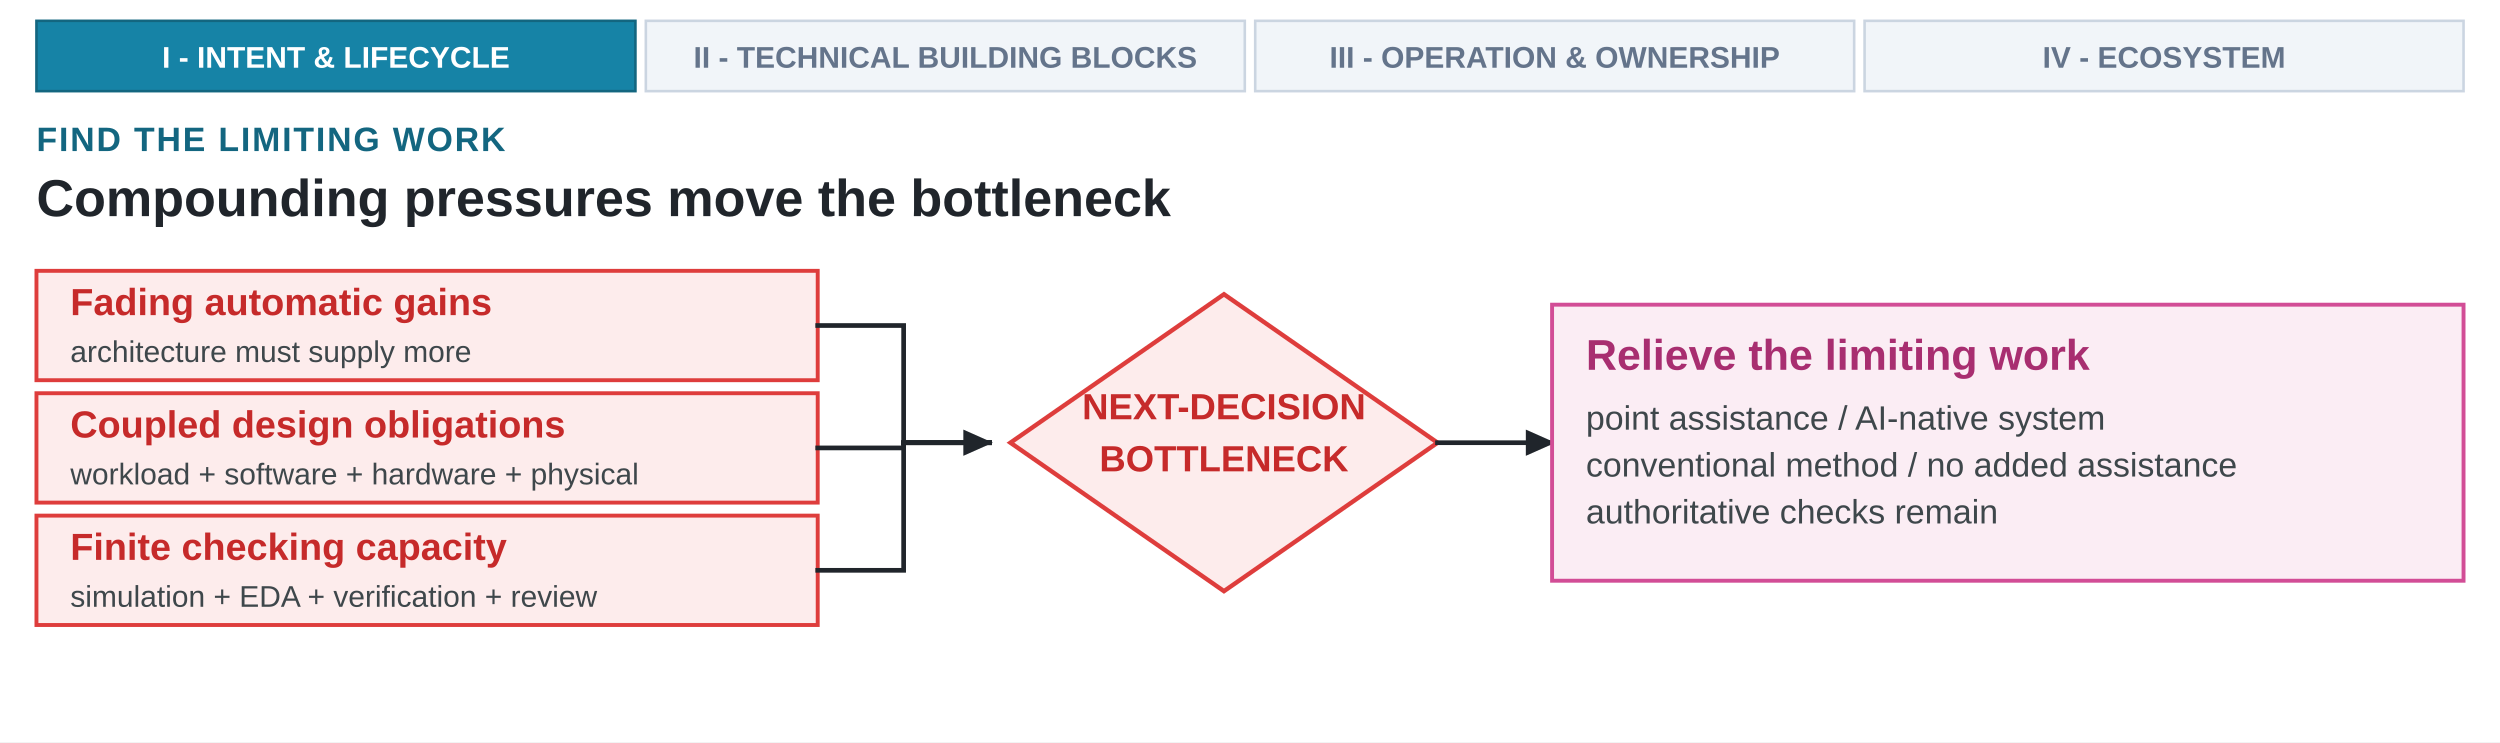
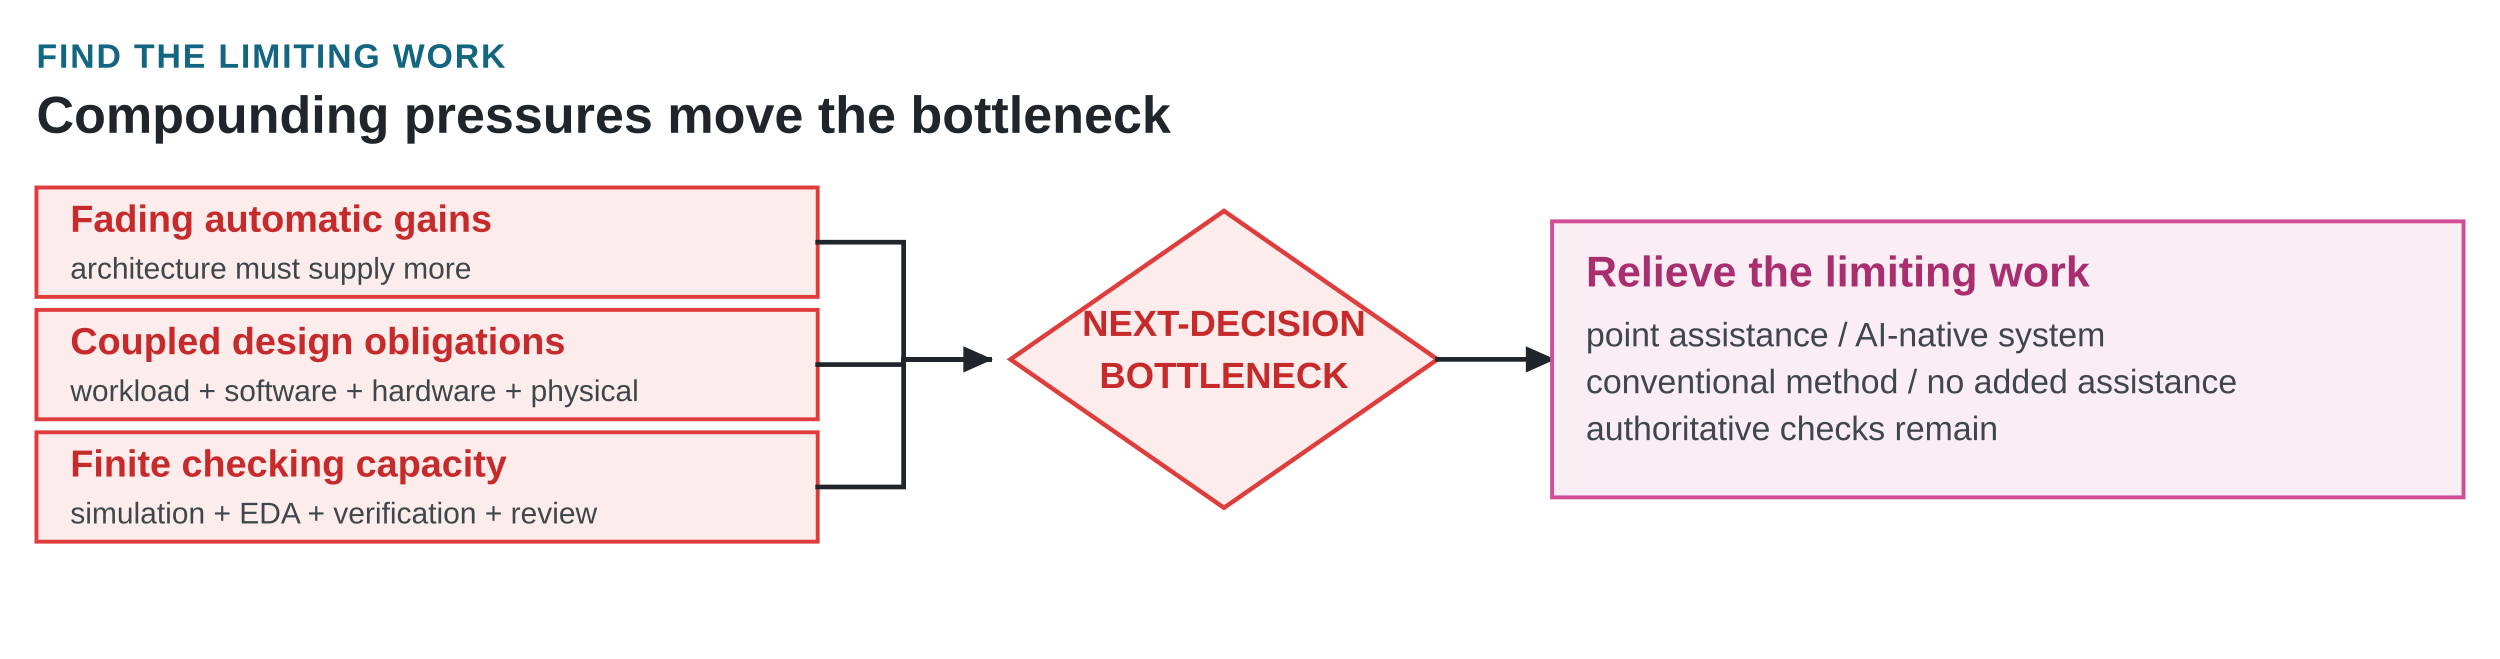
- <svg xmlns="http://www.w3.org/2000/svg" viewBox="0 0 960 285" role="img" aria-labelledby="cover-title-2 cover-desc-2">
+ <svg xmlns="http://www.w3.org/2000/svg" viewBox="0 32 960 253" role="img" aria-labelledby="cover-title-2 cover-desc-2">
  <defs>
    <marker id="arrow-ink" viewBox="0 0 10 10" refX="8" refY="5" markerWidth="7" markerHeight="7" orient="auto">
      <path d="M 0 1 L 9 5 L 0 9 Z" fill="#20252B" />
    </marker>
  </defs>
  <rect x="0" y="0" width="960" height="285" fill="#FFFFFF" />
-   <rect x="14.0" y="8" width="230.0" height="27" fill="#1683A6" stroke="#136680" stroke-width="1.0" />
-   <text x="129.0" y="26" text-anchor="middle" font-family="Arial, Helvetica, sans-serif" font-size="11.5" font-weight="700" fill="#FFFFFF">I - INTENT &amp; LIFECYCLE</text>
-   <rect x="248.0" y="8" width="230.0" height="27" fill="#F1F5F9" stroke="#CBD5E1" stroke-width="1.0" />
-   <text x="363.0" y="26" text-anchor="middle" font-family="Arial, Helvetica, sans-serif" font-size="11.5" font-weight="600" fill="#64748B">II - TECHNICAL BUILDING BLOCKS</text>
-   <rect x="482.0" y="8" width="230.0" height="27" fill="#F1F5F9" stroke="#CBD5E1" stroke-width="1.0" />
-   <text x="597.0" y="26" text-anchor="middle" font-family="Arial, Helvetica, sans-serif" font-size="11.5" font-weight="600" fill="#64748B">III - OPERATION &amp; OWNERSHIP</text>
-   <rect x="716.0" y="8" width="230.0" height="27" fill="#F1F5F9" stroke="#CBD5E1" stroke-width="1.0" />
-   <text x="831.0" y="26" text-anchor="middle" font-family="Arial, Helvetica, sans-serif" font-size="11.5" font-weight="600" fill="#64748B">IV - ECOSYSTEM</text>
  <text x="14" y="58" text-anchor="start" font-family="Arial, Helvetica, sans-serif" font-size="13" font-weight="700" fill="#136680" letter-spacing="0.7">FIND THE LIMITING WORK</text>
  <text x="14" y="83" text-anchor="start" font-family="Arial, Helvetica, sans-serif" font-size="20" font-weight="700" fill="#20252B">Compounding pressures move the bottleneck</text>
  <rect x="14" y="104" width="300" height="42" fill="#FDECEC" stroke="#DE3D3C" stroke-width="1.5" />
  <text x="27" y="121" text-anchor="start" font-family="Arial, Helvetica, sans-serif" font-size="14.5" font-weight="700" fill="#C62A2A">Fading automatic gains</text>
  <text x="27" y="139" text-anchor="start" font-family="Arial, Helvetica, sans-serif" font-size="11.5" font-weight="400" fill="#3E474B">architecture must supply more</text>
  <rect x="14" y="151" width="300" height="42" fill="#FDECEC" stroke="#DE3D3C" stroke-width="1.5" />
  <text x="27" y="168" text-anchor="start" font-family="Arial, Helvetica, sans-serif" font-size="14.5" font-weight="700" fill="#C62A2A">Coupled design obligations</text>
  <text x="27" y="186" text-anchor="start" font-family="Arial, Helvetica, sans-serif" font-size="11.5" font-weight="400" fill="#3E474B">workload + software + hardware + physical</text>
  <rect x="14" y="198" width="300" height="42" fill="#FDECEC" stroke="#DE3D3C" stroke-width="1.5" />
  <text x="27" y="215" text-anchor="start" font-family="Arial, Helvetica, sans-serif" font-size="14.5" font-weight="700" fill="#C62A2A">Finite checking capacity</text>
  <text x="27" y="233" text-anchor="start" font-family="Arial, Helvetica, sans-serif" font-size="11.5" font-weight="400" fill="#3E474B">simulation + EDA + verification + review</text>
  <path d="M 314 125 H 347 V 170 H 380" fill="none" stroke="#20252B" stroke-width="1.8" stroke-linecap="square" stroke-linejoin="miter" />
  <path d="M 314 172 H 347 V 170 H 380" fill="none" stroke="#20252B" stroke-width="1.8" stroke-linecap="square" stroke-linejoin="miter" />
  <path d="M 314 219 H 347 V 170 H 380" fill="none" stroke="#20252B" stroke-width="1.8" stroke-linecap="square" stroke-linejoin="miter" />
  <path d="M 347 170 H 380" fill="none" stroke="#20252B" stroke-width="1.8" stroke-linecap="square" stroke-linejoin="miter" marker-end="url(#arrow-ink)" />
  <polygon points="470,113 552,170 470,227 388,170" fill="#FDECEC" stroke="#DE3D3C" stroke-width="1.7" />
  <text x="470" y="161" text-anchor="middle" font-family="Arial, Helvetica, sans-serif" font-size="14" font-weight="700" fill="#C62A2A">NEXT-DECISION</text>
  <text x="470" y="181" text-anchor="middle" font-family="Arial, Helvetica, sans-serif" font-size="14" font-weight="700" fill="#C62A2A">BOTTLENECK</text>
  <path d="M 552 170 H 596" fill="none" stroke="#20252B" stroke-width="1.8" stroke-linecap="square" stroke-linejoin="miter" marker-end="url(#arrow-ink)" />
  <rect x="596" y="117" width="350" height="106" fill="#FBEDF4" stroke="#D24D96" stroke-width="1.5" />
  <text x="609" y="142" text-anchor="start" font-family="Arial, Helvetica, sans-serif" font-size="16.5" font-weight="700" fill="#A82E70">Relieve the limiting work</text>
  <text x="609" y="165" text-anchor="start" font-family="Arial, Helvetica, sans-serif" font-size="13" font-weight="400" fill="#3E474B">point assistance / AI-native system</text>
  <text x="609" y="183" text-anchor="start" font-family="Arial, Helvetica, sans-serif" font-size="13" font-weight="400" fill="#3E474B">conventional method / no added assistance</text>
  <text x="609" y="201" text-anchor="start" font-family="Arial, Helvetica, sans-serif" font-size="13" font-weight="400" fill="#3E474B">authoritative checks remain</text>
</svg>
